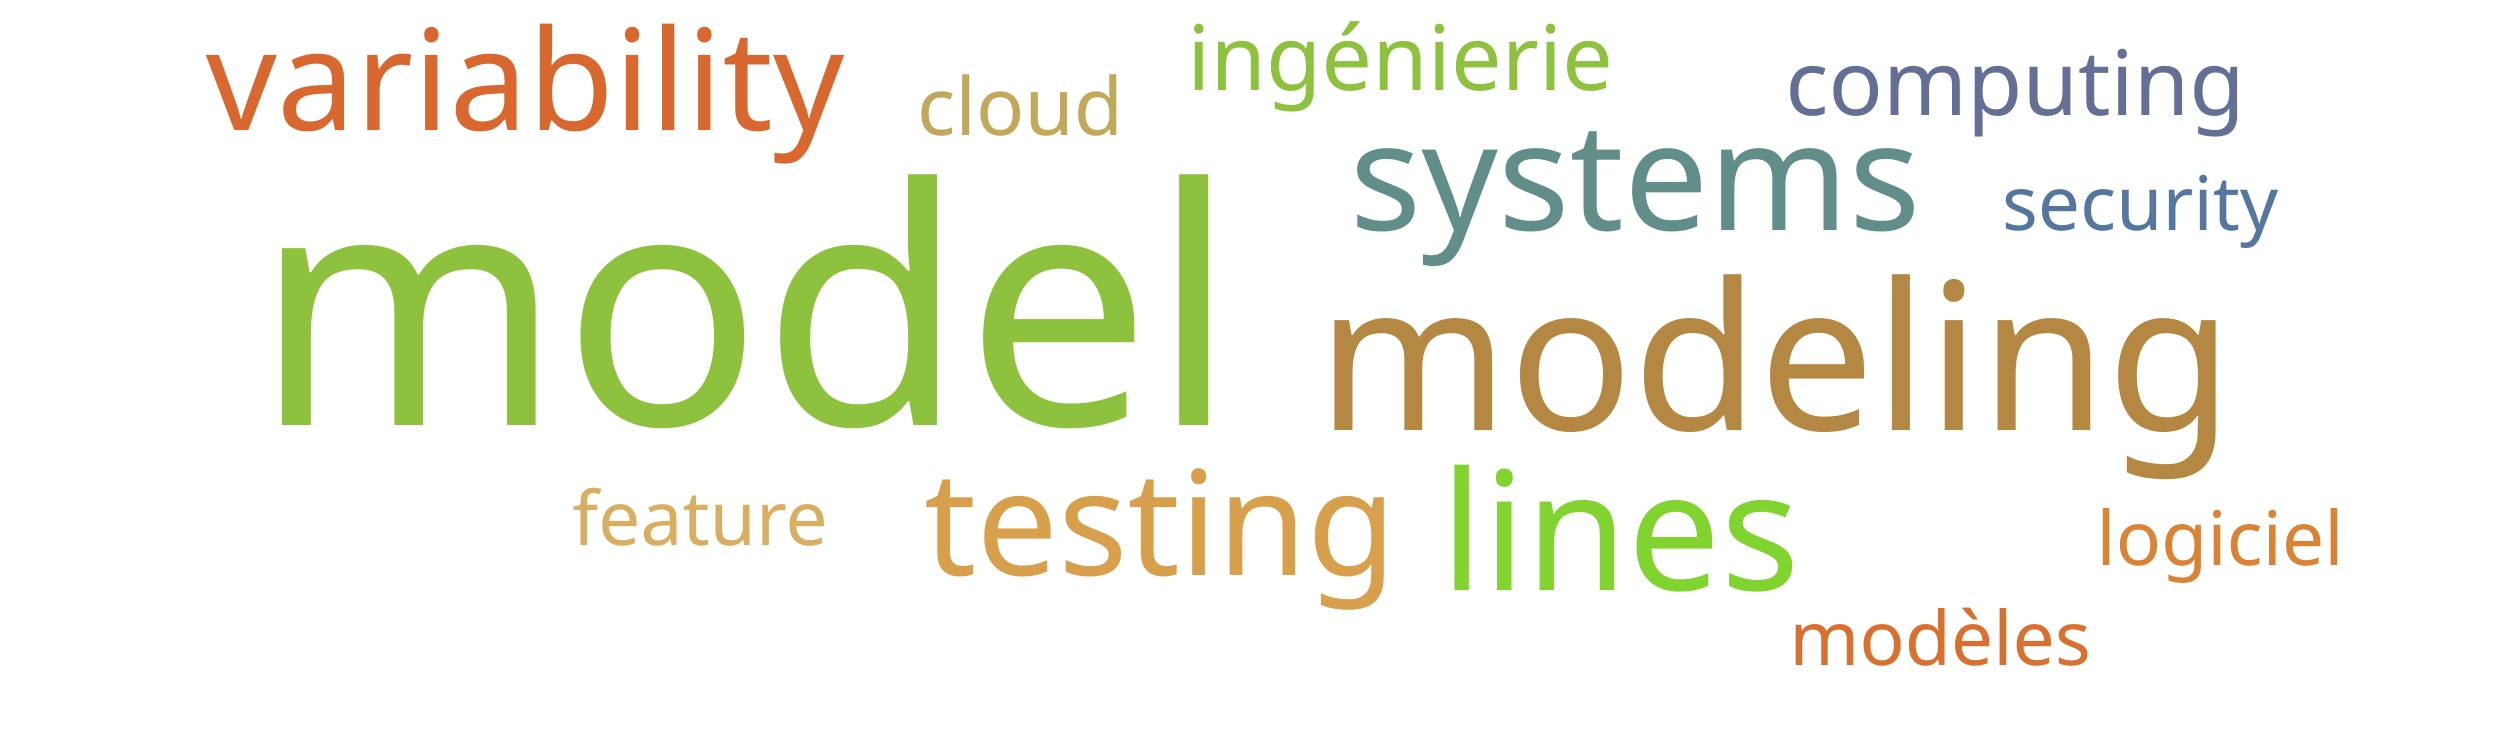
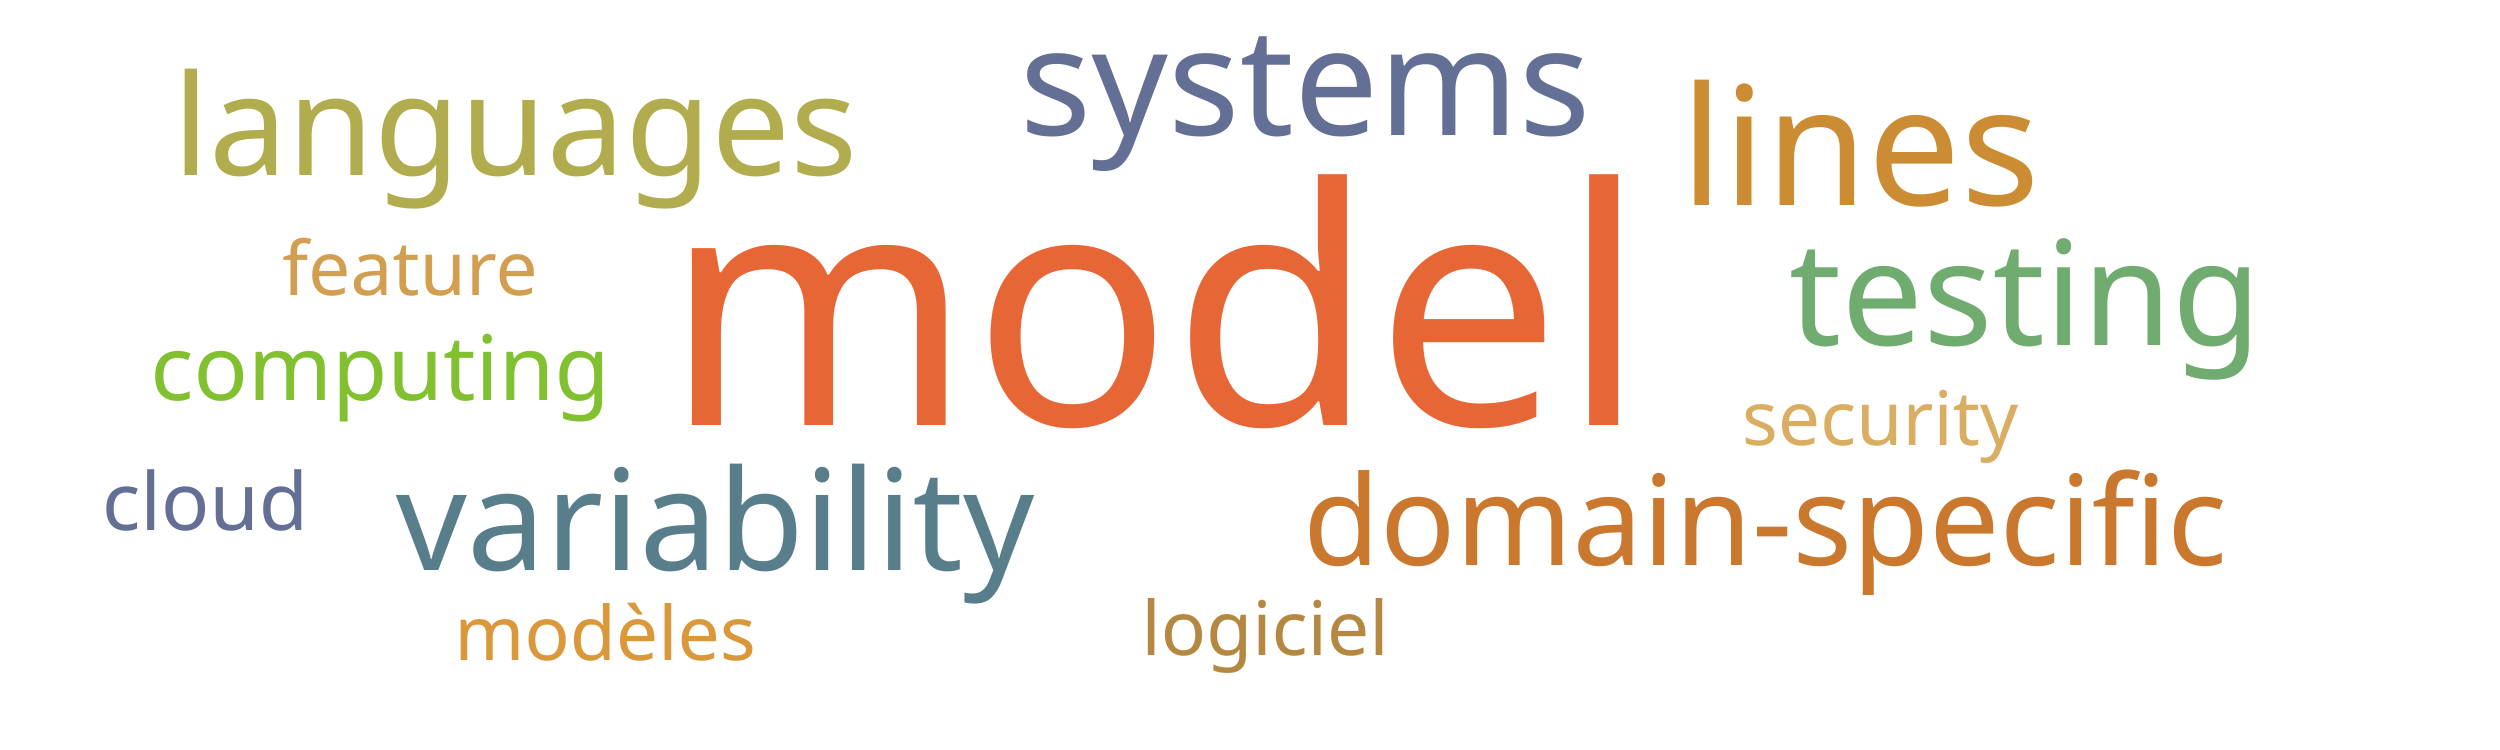
<svg xmlns="http://www.w3.org/2000/svg" width="500" height="150">
  <g transform="translate(250, 75)">
-     <text text-anchor="middle" style="font-family: Impact; font-size: 66px; fill: #8ec23e" transform="translate(-101,10)rotate(0)">model</text>
-     <text text-anchor="middle" style="font-family: Impact; font-size: 41px; fill: #b48742" transform="translate(105,11)rotate(0)">modeling</text>
-     <text text-anchor="middle" style="font-family: Impact; font-size: 33px; fill: #81d32f" transform="translate(74,43)rotate(0)">lines</text>
-     <text text-anchor="middle" style="font-family: Impact; font-size: 30px; fill: #618e88" transform="translate(77,-29)rotate(0)">systems</text>
-     <text text-anchor="middle" style="font-family: Impact; font-size: 29px; fill: #d8a04c" transform="translate(-18,40)rotate(0)">testing</text>
-     <text text-anchor="middle" style="font-family: Impact; font-size: 28px; fill: #d8682f" transform="translate(-145,-49)rotate(0)">variability</text>
-     <text text-anchor="middle" style="font-family: Impact; font-size: 18px; fill: #636f94" transform="translate(153,-52)rotate(0)">computing</text>
-     <text text-anchor="middle" style="font-family: Impact; font-size: 18px; fill: #8ec23e" transform="translate(30,-57)rotate(0)">ingénierie</text>
-     <text text-anchor="middle" style="font-family: Impact; font-size: 16px; fill: #c1a85a" transform="translate(-46,-48)rotate(0)">cloud</text>
-     <text text-anchor="middle" style="font-family: Impact; font-size: 15px; fill: #d9ae63" transform="translate(-110,34)rotate(0)">feature</text>
-     <text text-anchor="middle" style="font-family: Impact; font-size: 15px; fill: #55769e" transform="translate(178,-29)rotate(0)">security</text>
-     <text text-anchor="middle" style="font-family: Impact; font-size: 15px; fill: #da8335" transform="translate(194,38)rotate(0)">logiciel</text>
-     <text text-anchor="middle" style="font-family: Impact; font-size: 15px; fill: #d9702f" transform="translate(138,58)rotate(0)">modèles</text>
+     <text text-anchor="middle" style="font-family: Impact; font-size: 66px; fill: #e76635" transform="translate(-19,10)rotate(0)">model</text>
+     <text text-anchor="middle" style="font-family: Impact; font-size: 33px; fill: #cc8c34" transform="translate(122,-34)rotate(0)">lines</text>
+     <text text-anchor="middle" style="font-family: Impact; font-size: 30px; fill: #636f94" transform="translate(11,-48)rotate(0)">systems</text>
+     <text text-anchor="middle" style="font-family: Impact; font-size: 29px; fill: #70ac6f" transform="translate(155,-6)rotate(0)">testing</text>
+     <text text-anchor="middle" style="font-family: Impact; font-size: 28px; fill: #587e8c" transform="translate(-107,39)rotate(0)">variability</text>
+     <text text-anchor="middle" style="font-family: Impact; font-size: 28px; fill: #b1ad4e" transform="translate(-147,-40)rotate(0)">languages</text>
+     <text text-anchor="middle" style="font-family: Impact; font-size: 25px; fill: #cb782f" transform="translate(103,38)rotate(0)">domain-specific</text>
+     <text text-anchor="middle" style="font-family: Impact; font-size: 18px; fill: #81c130" transform="translate(-174,5)rotate(0)">computing</text>
+     <text text-anchor="middle" style="font-family: Impact; font-size: 16px; fill: #636f94" transform="translate(-209,31)rotate(0)">cloud</text>
+     <text text-anchor="middle" style="font-family: Impact; font-size: 15px; fill: #d19f4f" transform="translate(-168,-16)rotate(0)">feature</text>
+     <text text-anchor="middle" style="font-family: Impact; font-size: 15px; fill: #d9ae63" transform="translate(126,14)rotate(0)">security</text>
+     <text text-anchor="middle" style="font-family: Impact; font-size: 15px; fill: #b58842" transform="translate(3,56)rotate(0)">logiciel</text>
+     <text text-anchor="middle" style="font-family: Impact; font-size: 15px; fill: #da983a" transform="translate(-129,57)rotate(0)">modèles</text>
  </g>
</svg>
